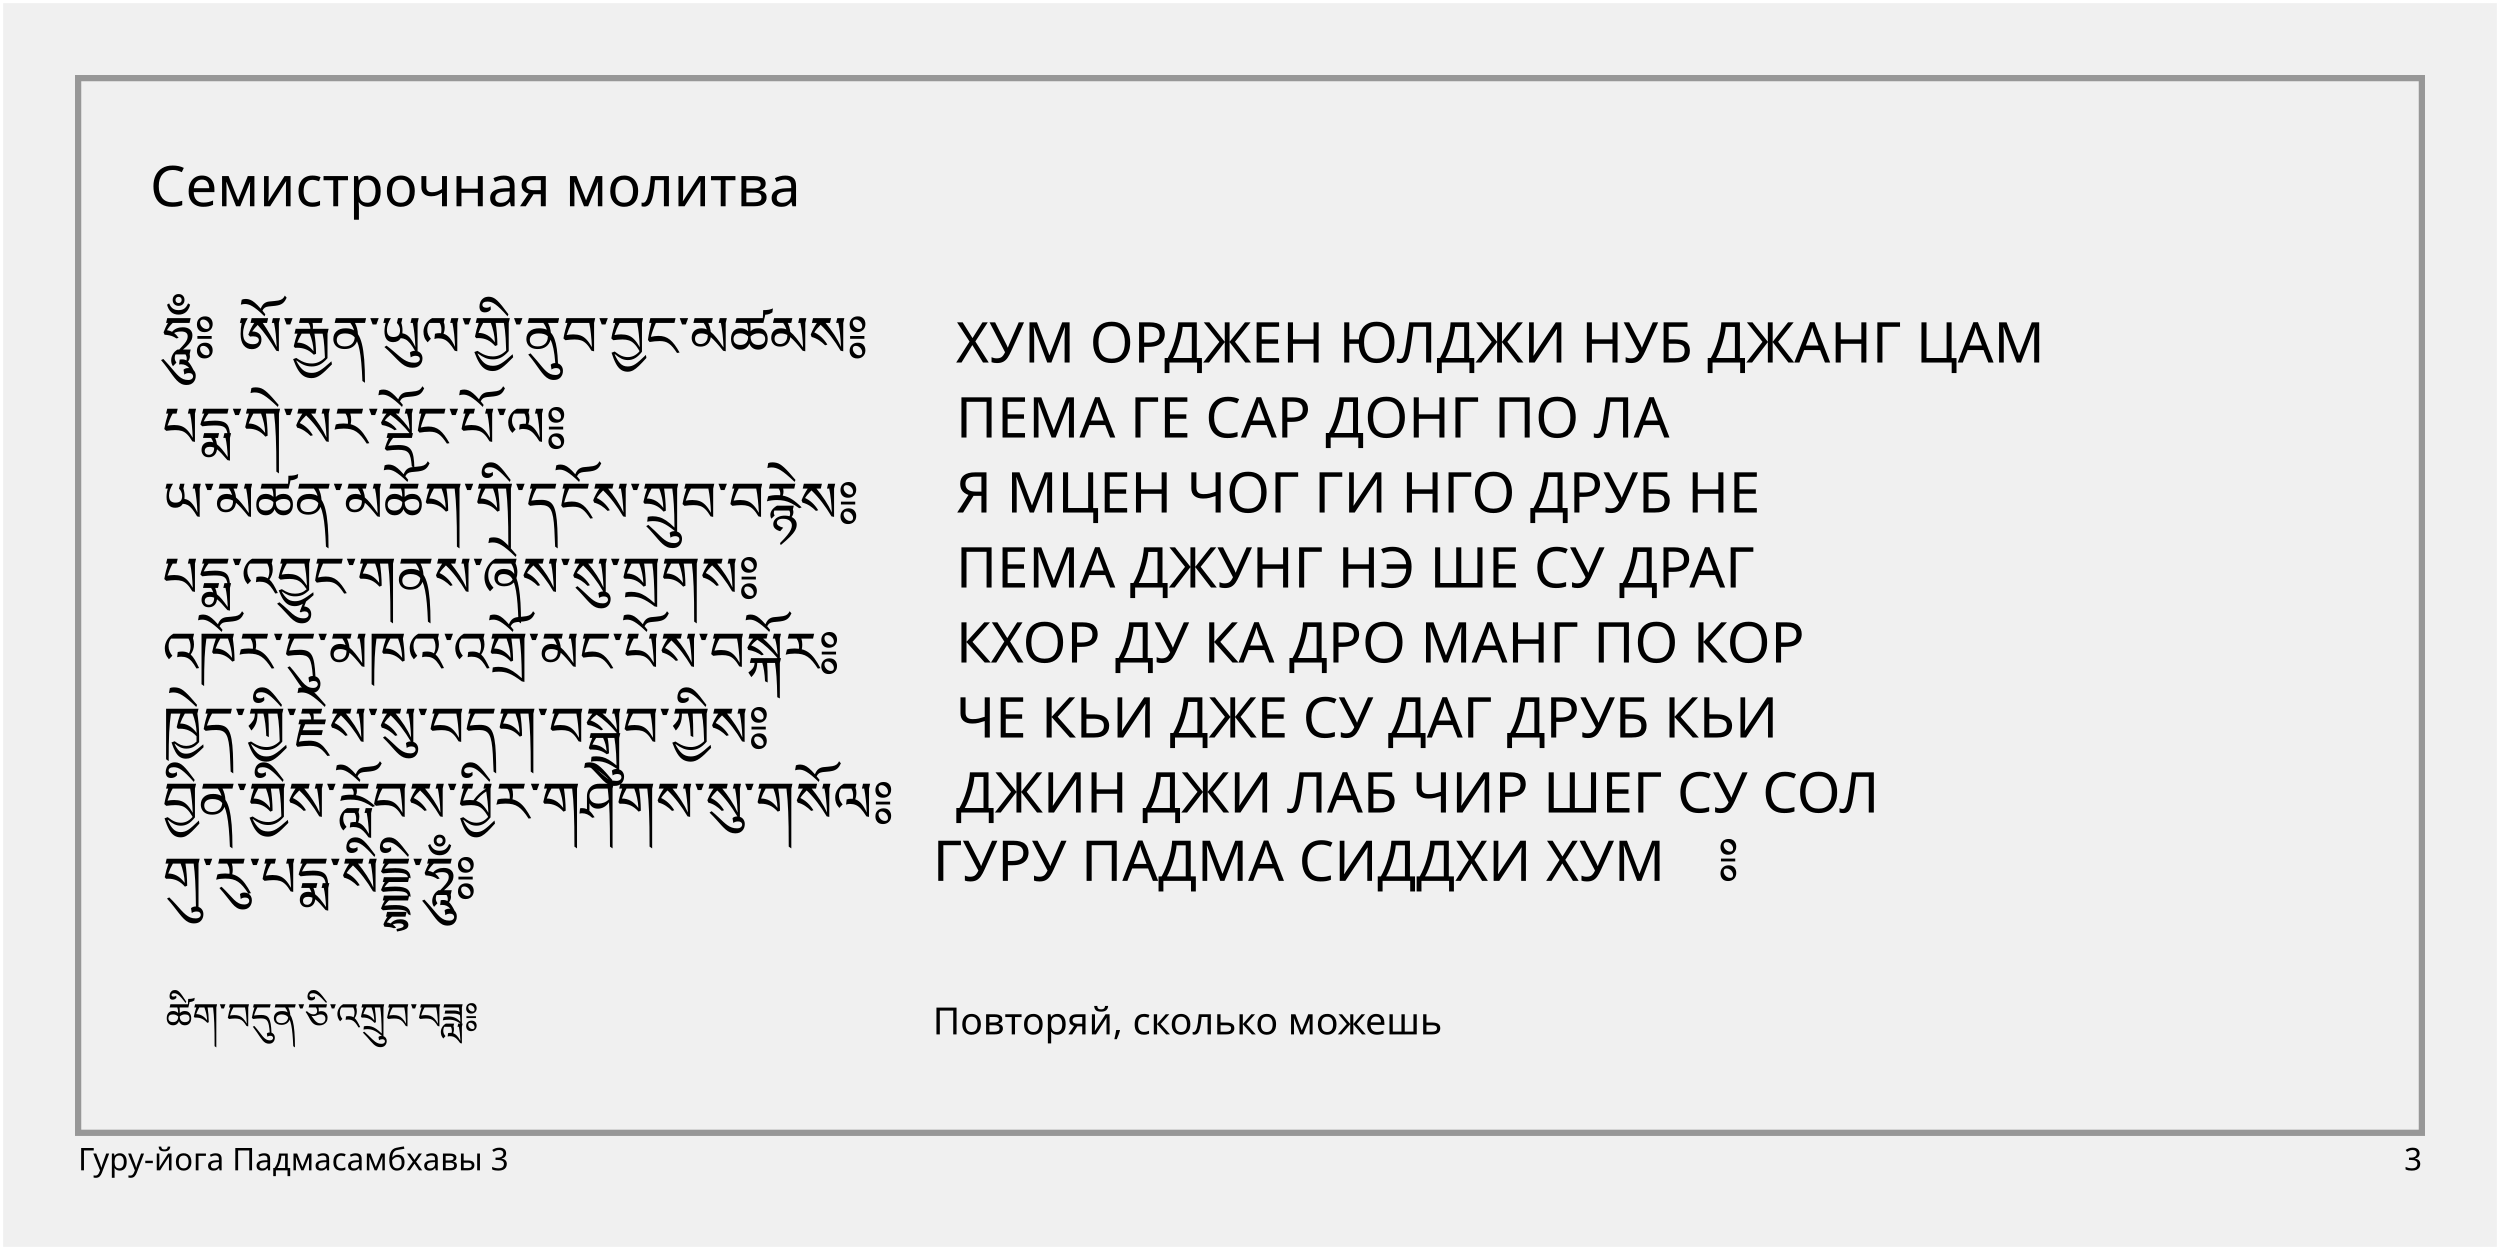
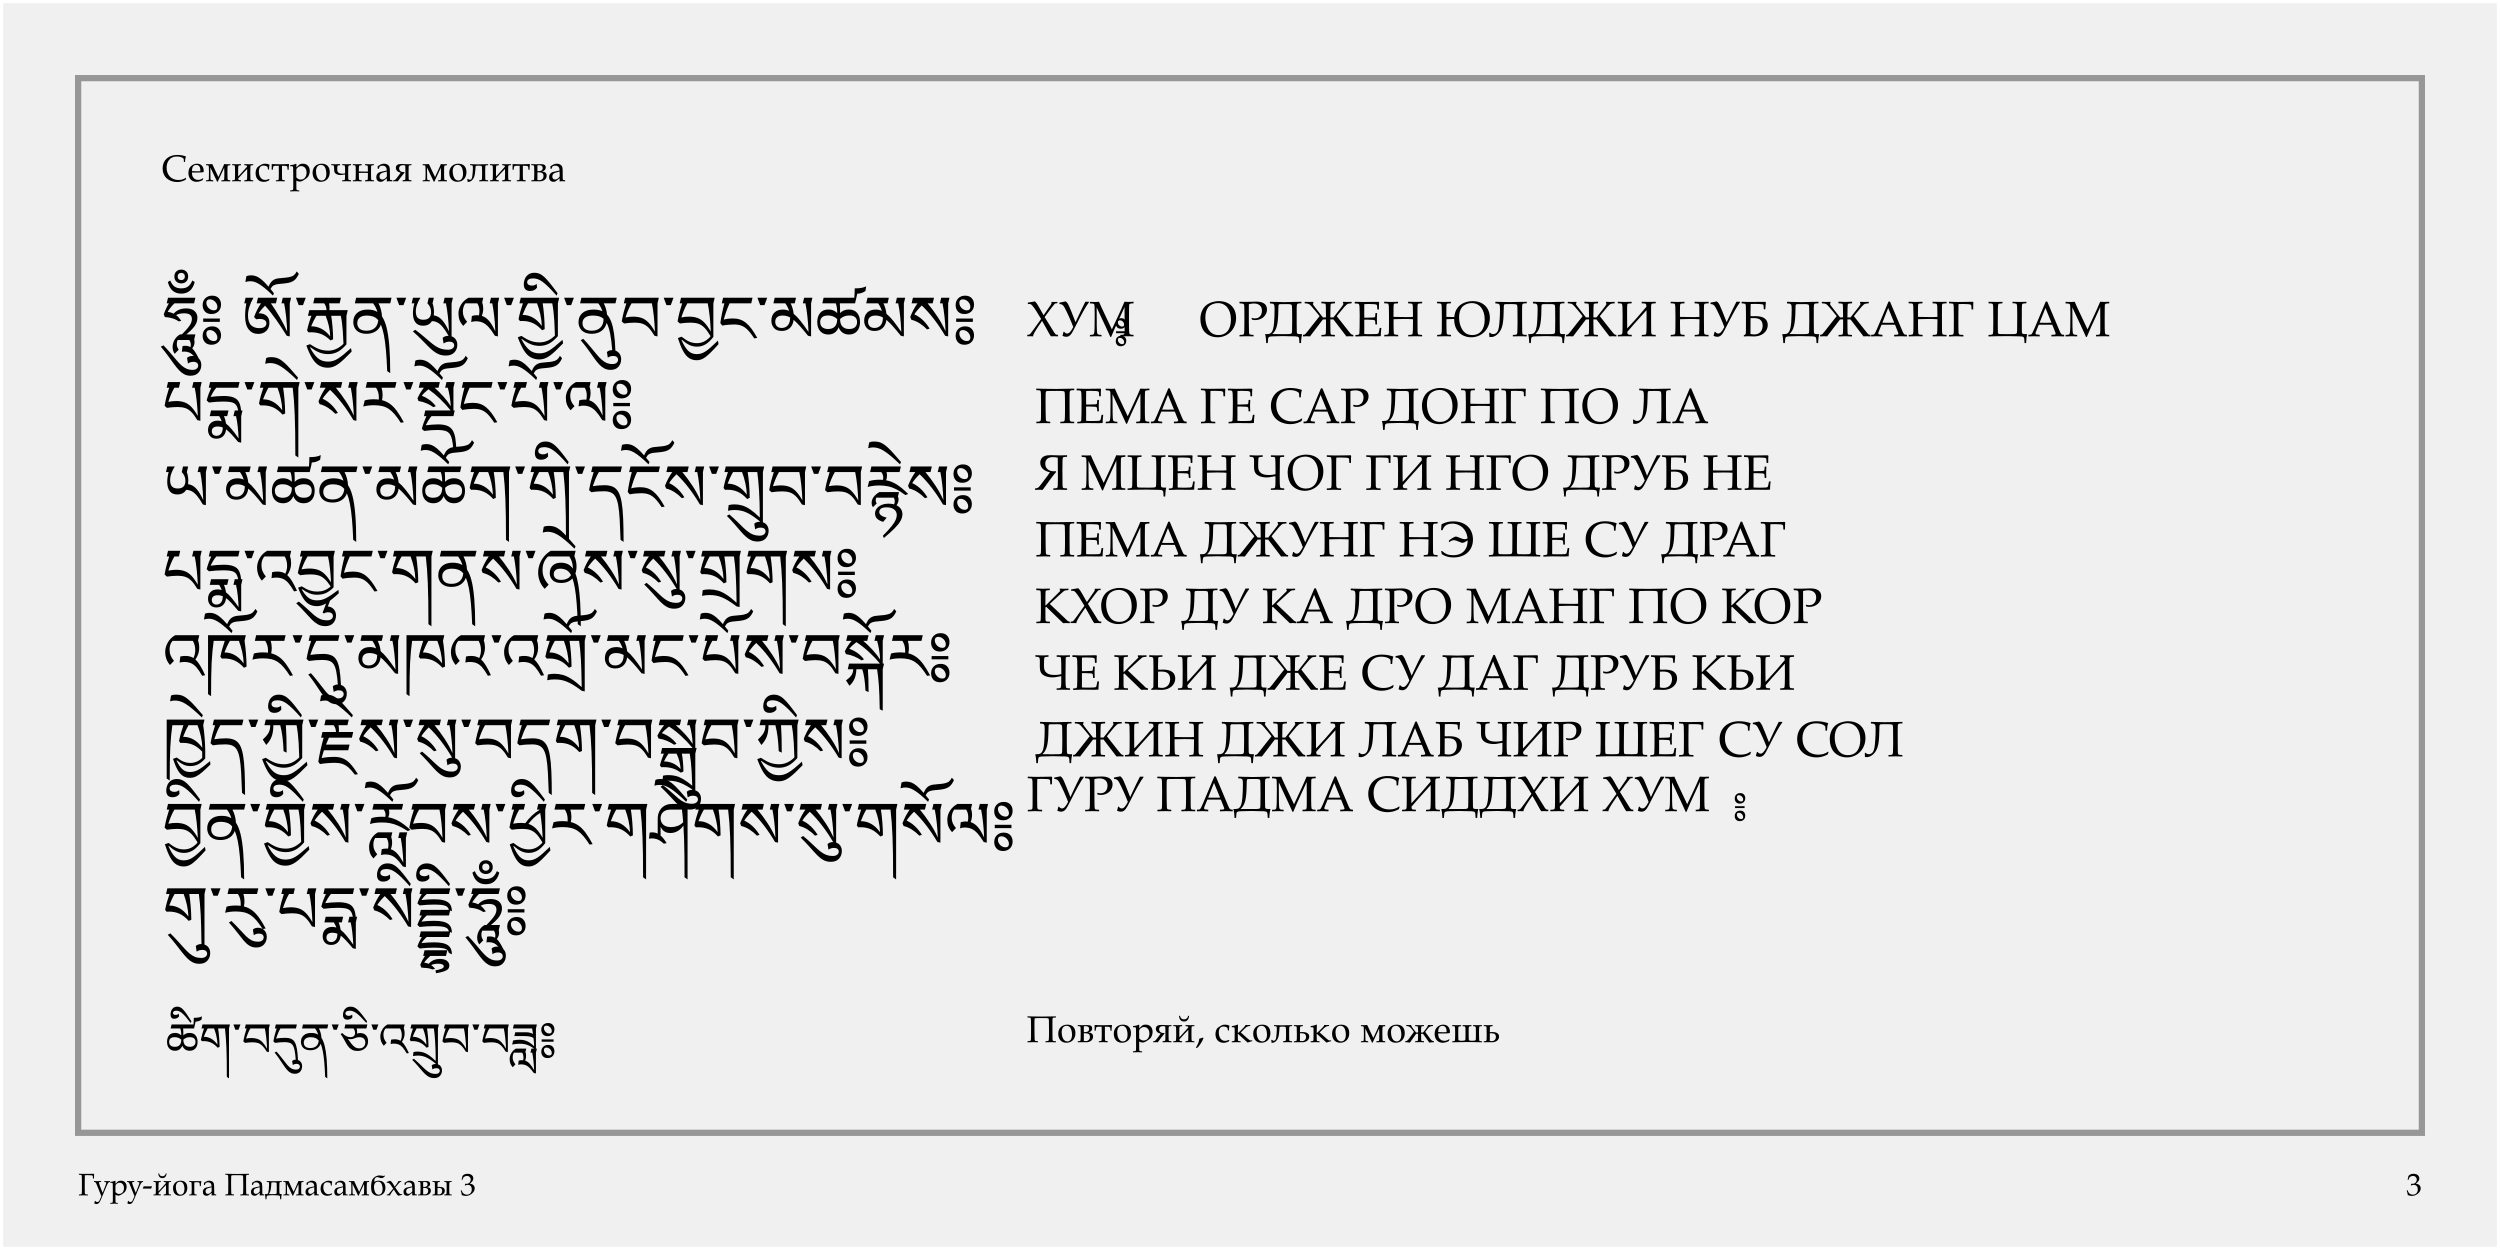
<svg xmlns="http://www.w3.org/2000/svg" width="1600px" height="800px" viewBox="0 0 1600 800" version="1.1">
  <defs />
  <g id="Page-1" stroke="none" stroke-width="1" fill="none" fill-rule="evenodd">
    <g id="3">
      <rect id="Rectangle-1" stroke="#979797" stroke-width="4" x="50" y="50" width="1500" height="675" />
      <rect id="Rectangle-1-Copy-2" stroke="#FFFFFF" stroke-width="4" x="0" y="0" width="1600" height="800" />
-       <text font-family="Geometria" font-size="20" font-weight="260" fill="#000000">
-         <tspan x="1538.66" y="749">3</tspan>
+       <text font-family="Palatino Linotype" font-size="20" font-weight="normal" fill="#000000">
+         <tspan x="1540" y="765">3</tspan>
      </text>
-       <text id="Гуру-йога-Падмасамбх" font-family="Geometria" font-size="20" font-weight="260" fill="#000000">
-         <tspan x="50" y="749">Гуру-йога Падмасамбхавы 3</tspan>
+       <text id="Гуру-йога-Падмасамбх" font-family="Palatino Linotype" font-size="20" font-weight="normal" fill="#000000">
+         <tspan x="50" y="765">Гуру-йога Падмасамбхавы 3</tspan>
      </text>
-       <text id="Семистрочная-молитва" font-family="Geometria" font-size="36" font-weight="260" fill="#000000">
-         <tspan x="96" y="132">Семистрочная молитва</tspan>
+       <text id="Семистрочная-молитва" font-family="Palatino Linotype" font-size="24" font-weight="normal" fill="#000000">
+         <tspan x="103" y="116">Семистрочная молитва</tspan>
      </text>
-       <text id="ХУМ-ОРДЖЕН-ЮЛДЖИ-НУБ" font-family="Geometria" font-size="36" font-weight="260" line-spacing="48" fill="#000000">
-         <tspan x="611.832" y="232">ХУМ ОРДЖЕН ЮЛДЖИ НУБ ДЖАНГ ЦАМ</tspan>
-         <tspan x="611.832" y="280">ПЕМА ГЕ САР ДОНГ ПО ЛА</tspan>
-         <tspan x="611.832" y="328">Я МЦЕН ЧОГ ГИ НГО ДРУБ НЕ</tspan>
-         <tspan x="611.832" y="376">ПЕМА ДЖУНГ НЭ ШЕ СУ ДРАГ</tspan>
-         <tspan x="611.832" y="424">КХОР ДУ КА ДРО МАНГ ПО КОР</tspan>
-         <tspan x="611.832" y="472">ЧЕ КЬИ ДЖЕ СУ ДАГ ДРУБ КЬИ</tspan>
-         <tspan x="611.832" y="520">ДЖИН ДЖИ ЛАБ ЧИР ШЕГ СУ СОЛ</tspan>
-         <tspan x="597" y="563.772">ГУРУ ПАДМА СИДДХИ ХУМ </tspan>
-         <tspan x="1099.319" y="562.468" font-family="Kailasa" font-weight="normal">༔</tspan>
+       <text id="ХУМ༔----ОРДЖЕН-ЮЛДЖИ" font-family="Palatino Linotype" font-size="32" font-weight="normal" fill="#000000">
+         <tspan x="657" y="215.199">ХУМ</tspan>
+         <tspan x="712.885" y="220.667" font-family="Kokonor" font-size="24">༔</tspan>
+         <tspan x="739.131" y="211" font-size="36">   </tspan>
+         <tspan x="766.811" y="215.199"> ОРДЖЕН ЮЛДЖИ НУБ ДЖАНГ ЦАМ</tspan>
+         <tspan x="662.438" y="270.781">ПЕМА ГЕ САР ДОНГ ПО ЛА</tspan>
+         <tspan x="662.438" y="313.438">Я МЦЕН ЧОГ ГИ НГО ДРУБ НЕ</tspan>
+         <tspan x="662.438" y="356.094">ПЕМА ДЖУНГ НЭ ШЕ СУ ДРАГ</tspan>
+         <tspan x="662.438" y="398.75">КХОР ДУ КА ДРО МАНГ ПО КОР</tspan>
+         <tspan x="662.438" y="441.406">ЧЕ КЬИ ДЖЕ СУ ДАГ ДРУБ КЬИ</tspan>
+         <tspan x="662.438" y="484.062">ДЖИН ДЖИ ЛАБ ЧИР ШЕГ СУ СОЛ</tspan>
+         <tspan x="657" y="519.125">ГУРУ ПАДМА СИДДХИ ХУМ</tspan>
+         <tspan x="1107.586" y="514.926" font-size="36">  </tspan>
+         <tspan x="1109.042" y="524.593" font-family="Kokonor" font-size="24">༔</tspan>
+         <tspan x="1141.405" y="526.719" font-size="36" />
      </text>
-       <text id="ཧཱུྃ༔-ཨོ་རྒྱན་ཡུལ་གྱ" font-family="Kailasa" font-size="36" font-weight="normal" line-spacing="48" fill="#000000">
-         <tspan x="104" y="228">ཧཱུྃ༔</tspan>
-         <tspan x="137.591" y="242.532" font-family="TibetanMachineWeb"> </tspan>
-         <tspan x="151.949" y="228">ཨོ་རྒྱན་ཡུལ་གྱི་ནུབ་བྱང་མཚམས༔</tspan>
-         <tspan x="479.397" y="242.532" font-family="TibetanMachineWeb" />
-         <tspan x="104" y="286">པདྨ་གེ་སར་སྡོང་པོ་ལ༔</tspan>
-         <tspan x="330.537" y="290.532" font-family="TibetanMachineWeb" />
-         <tspan x="104" y="334">ཡ་མཚན་མཆོག་གི་དངོས་གྲུབ་བརྙེས༔</tspan>
-         <tspan x="465.509" y="338.532" font-family="TibetanMachineWeb" />
-         <tspan x="104" y="382">པདྨ་འབྱུང་གནས་ཞེས་སུ་གྲགས༔</tspan>
-         <tspan x="419.097" y="386.532" font-family="TibetanMachineWeb" />
-         <tspan x="104" y="430">འཁོར་དུ་མཁའ་འགྲོ་མང་པོས་བསྐོར༔</tspan>
-         <tspan x="458.877" y="434.532" font-family="TibetanMachineWeb" />
-         <tspan x="104" y="478">ཁྱེད་ཀྱི་རྗེས་སུ་བདག་བསྒྲུབ་ཀྱིས༔</tspan>
-         <tspan x="426.089" y="482.532" font-family="TibetanMachineWeb" />
-         <tspan x="104" y="526">བྱིན་གྱིས་རློབས་ཕྱིར་གཤེགས་སུ་གསོལ༔</tspan>
-         <tspan x="483.758" y="530.532" font-family="TibetanMachineWeb" />
-         <tspan x="104" y="574">གུ་རུ་པདྨ་སིདྡྷི་ཧཱུྃ༔</tspan>
+       <text id="ཧཱུྃ༔-ཨོ་རྒྱན་ཡུལ་གྱ" font-family="Tibetan Machine Uni" font-size="42" font-weight="normal" line-spacing="54" fill="#000000">
+         <tspan x="104" y="219">ཧཱུྃ༔ ཨོ་རྒྱན་ཡུལ་གྱི་ནུབ་བྱང་མཚམས༔</tspan>
+         <tspan x="104" y="273">པདྨ་གེ་སར་སྡོང་པོ་ལ༔</tspan>
+         <tspan x="104" y="327">ཡ་མཚན་མཆོག་གི་དངོས་གྲུབ་བརྙེས༔</tspan>
+         <tspan x="104" y="381">པདྨ་འབྱུང་གནས་ཞེས་སུ་གྲགས༔</tspan>
+         <tspan x="104" y="435">འཁོར་དུ་མཁའ་འགྲོ་མང་པོས་བསྐོར༔</tspan>
+         <tspan x="104" y="489">ཁྱེད་ཀྱི་རྗེས་སུ་བདག་བསྒྲུབ་ཀྱིས༔</tspan>
+         <tspan x="104" y="543">བྱིན་གྱིས་རློབས་ཕྱིར་གཤེགས་སུ་གསོལ༔</tspan>
+         <tspan x="104" y="597">གུ་རུ་པདྨ་སིདྡྷི་ཧཱུྃ༔</tspan>
      </text>
-       <text id="Повторяй,-сколько-мо" font-family="Geometria" font-size="24" font-weight="260" fill="#000000">
-         <tspan x="597" y="662">Повторяй, сколько можешь</tspan>
+       <text id="Повторяй,-сколько-мо" font-family="Palatino Linotype" font-size="24" font-weight="normal" fill="#000000">
+         <tspan x="657" y="667">Повторяй, сколько можешь</tspan>
      </text>
-       <text id="ཚིག་བདུན་ཅི་འགྲུབ་བཟ" font-family="Kailasa" font-size="24" font-weight="normal" fill="#000000">
-         <tspan x="106" y="659">ཚིག་བདུན་ཅི་འགྲུབ་བཟླ༔</tspan>
-         <tspan x="266.438" y="659.021" font-family="Geometria" font-weight="260"> </tspan>
+       <text id="ཚིག་བདུན་ཅི་འགྲུབ་བཟ" font-family="Tibetan Machine Uni" font-size="30" font-weight="normal" fill="#000000">
+         <tspan x="106" y="676">ཚིག་བདུན་ཅི་འགྲུབ་བཟླ༔ </tspan>
      </text>
    </g>
  </g>
</svg>
